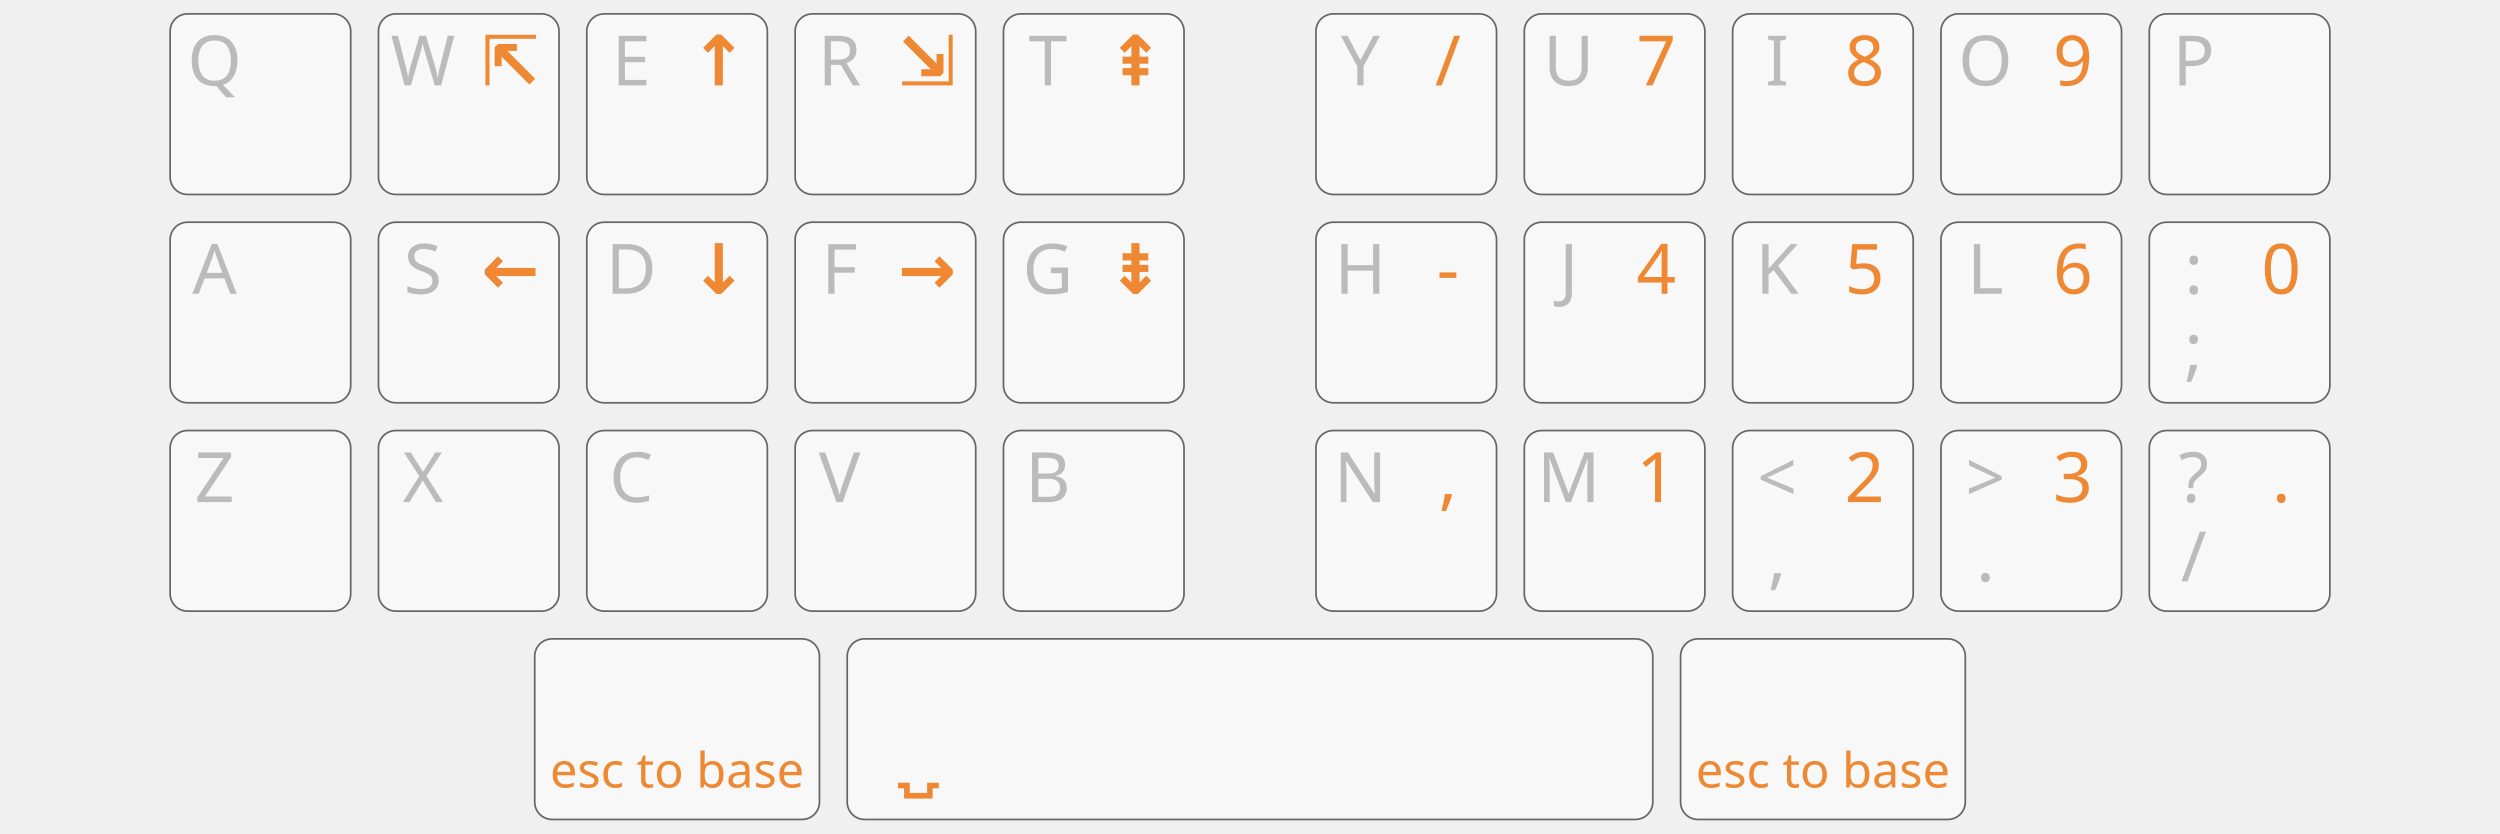
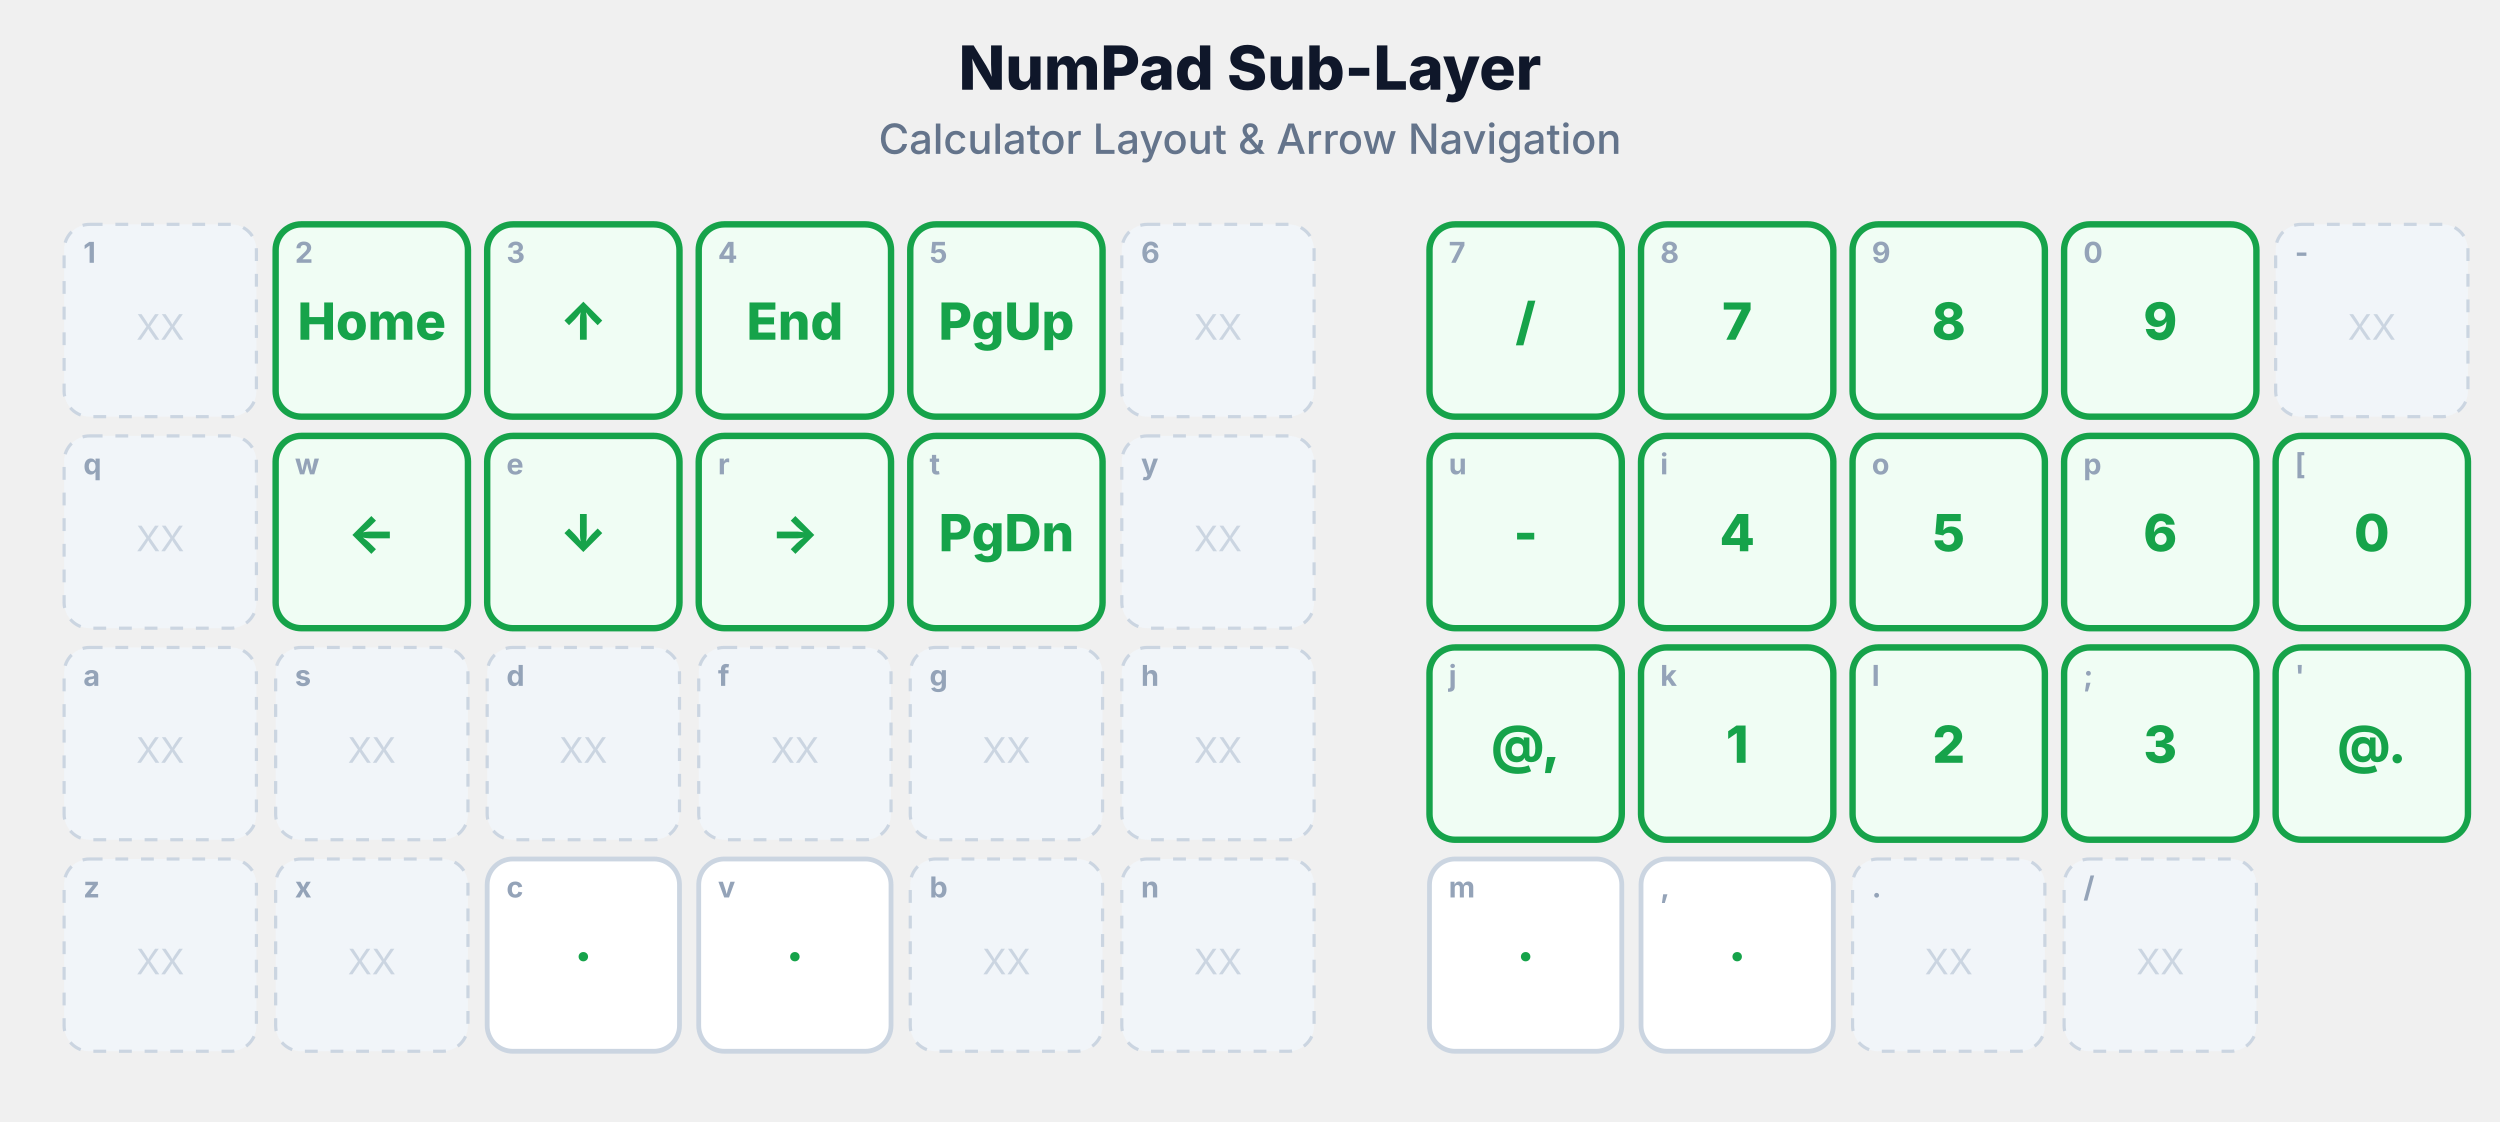
- <svg xmlns="http://www.w3.org/2000/svg" viewBox="90 60 720 240">
+ <svg xmlns="http://www.w3.org/2000/svg" viewBox="0 0 780 350">
  <style>
-     :root {
-       color-scheme: light dark;
-     }
-     rect {
-       fill: #f8f8f8;
-       stroke: #666;
-       stroke-width: .5px;
-     }
-     text {
-       fill: #bbb;
-       font: normal 20px sans-serif;
-       text-align: center;
-       text-anchor: middle;
-     }
-     .dualKey { fill: #ddd; transform: translateY(26px); }
- 
-     #row_AD { transform: translate(64px,  64px); }
-     #row_AC { transform: translate(64px, 124px); }
-     #row_AB { transform: translate(64px, 184px); }
-     #row_AA { transform: translate(64px, 244px); }
-     .left   { transform: translate(-15px, 0); }
-     .right  { transform: translate(+15px, 0); }
- 
-     .shortcut { font-size: 10px; transform: translate(-3px,  -1px); }
-     .layerSym { font-weight: normal; }
-     .layerMod { font-weight: bold; font-size: 14px; }
-     .layerNav { font-weight: bold; }
-     .right .layerNav { font-weight: normal; }
- 
-     .layerMod, .colorMod { fill: #333; }
-     .layerSym, .colorSym { fill: blue; }
-     .layerNav, .colorNav { fill: #e83; }
-     #row_AA    .level2   { fill: #333; }
- 
+     :root { color-scheme: light dark; }
+     rect.key { fill: #ffffff; stroke: #cbd5e1; stroke-width: 1.5px; rx: 8px; ry: 8px; }
+     rect.gap { fill: #f1f5f9; stroke: #cbd5e1; stroke-dasharray: 4 4; rx: 8px; ry: 8px; }
+     rect.active { fill: #f0fdf4; stroke: #16a34a; stroke-width: 2px; rx: 8px; ry: 8px; }
+     text { font-family: system-ui, -apple-system, sans-serif; text-anchor: middle; }
+     text.title { font-size: 19px; font-weight: 800; fill: #0f172a; }
+     text.subtitle { font-size: 13px; font-weight: 500; fill: #64748b; }
+     text.phys { font-size: 9px; font-weight: 700; fill: #94a3b8; text-anchor: start; }
+     text.main { font-size: 16px; font-weight: 800; fill: #16a34a; }
+     text.sub { font-size: 11px; font-weight: 600; fill: #64748b; }
+     text.dead { font-size: 11px; fill: #cbd5e1; }
    @media (prefers-color-scheme: dark) {
-       text                 { fill: #666; }
-       rect                 { fill: #444; }
-       .dualKey             { fill: #666; }
-       .layerMod, .colorMod { fill: #eee; }
-       .layerSym, .colorSym { fill: #99f; }
-       .layerNav, .colorNav { fill: #e83; }
-       #row_AA .level2      { fill: #ccc; }
+       rect.key { fill: #1e293b; stroke: #334155; }
+       rect.gap { fill: #0f172a; stroke: #334155; }
+       rect.active { fill: #052e16; stroke: #4ade80; }
+       text.title { fill: #f8fafc; }
+       text.subtitle { fill: #94a3b8; }
+       text.phys { fill: #64748b; }
+       text.main { fill: #4ade80; }
+       text.sub { fill: #94a3b8; }
+       text.dead { fill: #475569; }
    }
  </style>
-   <g id="row_AD">
-     <g class="left">
-       <g transform="translate(90)">
-         <rect width="52" height="52" rx="5" ry="5" />
-         <text x="12.8" y="20.6" class="level2">Q</text>
-       </g>
-       <g transform="translate(150)">
-         <rect width="52" height="52" rx="5" ry="5" />
-         <text x="12.8" y="20.6" class="level2">W</text>
-         <text x="38.0" y="20.6" class="layerNav">⇱</text>
-       </g>
-       <g transform="translate(210)">
-         <rect width="52" height="52" rx="5" ry="5" />
-         <text x="12.8" y="20.6" class="level2">E</text>
-         <text x="38.0" y="20.6" class="layerNav">↑</text>
-       </g>
-       <g transform="translate(270)">
-         <rect width="52" height="52" rx="5" ry="5" />
-         <text x="12.8" y="20.6" class="level2">R</text>
-         <text x="38.0" y="20.6" class="layerNav">⇲</text>
-       </g>
-       <g transform="translate(330)">
-         <rect width="52" height="52" rx="5" ry="5" />
-         <text x="12.8" y="20.6" class="level2">T</text>
-         <text x="38.0" y="20.6" class="layerNav">⇞</text>
-       </g>
-     </g>
-     <g class="right">
-       <g transform="translate(390)">
-         <rect width="52" height="52" rx="5" ry="5" />
-         <text x="12.8" y="20.6" class="level2">Y</text>
-         <text x="38.0" y="20.6" class="layerNav">/</text>
-       </g>
-       <g transform="translate(450)">
-         <rect width="52" height="52" rx="5" ry="5" />
-         <text x="12.8" y="20.6" class="level2">U</text>
-         <text x="38.0" y="20.6" class="layerNav">7</text>
-       </g>
-       <g transform="translate(510)">
-         <rect width="52" height="52" rx="5" ry="5" />
-         <text x="12.8" y="20.6" class="level2">I</text>
-         <text x="38.0" y="20.6" class="layerNav">8</text>
-       </g>
-       <g transform="translate(570)">
-         <rect width="52" height="52" rx="5" ry="5" />
-         <text x="12.8" y="20.6" class="level2">O</text>
-         <text x="38.0" y="20.6" class="layerNav">9</text>
-       </g>
-       <g transform="translate(630)">
-         <rect width="52" height="52" rx="5" ry="5" />
-         <text x="12.8" y="20.6" class="level2">P</text>
-       </g>
-     </g>
-   </g>
-   <g id="row_AC">
-     <g class="left">
-       <g transform="translate(90)">
-         <rect width="52" height="52" rx="5" ry="5" />
-         <text x="12.8" y="20.6" class="level2">A</text>
-       </g>
-       <g transform="translate(150)">
-         <rect width="52" height="52" rx="5" ry="5" />
-         <text x="12.8" y="20.6" class="level2">S</text>
-         <text x="38.0" y="20.6" class="layerNav">←</text>
-       </g>
-       <g transform="translate(210)">
-         <rect width="52" height="52" rx="5" ry="5" />
-         <text x="12.8" y="20.6" class="level2">D</text>
-         <text x="38.0" y="20.6" class="layerNav">↓</text>
-       </g>
-       <g transform="translate(270)">
-         <rect width="52" height="52" rx="5" ry="5" />
-         <text x="12.8" y="20.6" class="level2">F</text>
-         <text x="38.0" y="20.6" class="layerNav">→</text>
-       </g>
-       <g transform="translate(330)">
-         <rect width="52" height="52" rx="5" ry="5" />
-         <text x="12.8" y="20.6" class="level2">G</text>
-         <text x="38.0" y="20.6" class="layerNav">⇟</text>
-       </g>
-     </g>
-     <g class="right">
-       <g transform="translate(390)">
-         <rect width="52" height="52" rx="5" ry="5" />
-         <text x="12.8" y="20.6" class="level2">H</text>
-         <text x="38.0" y="20.6" class="layerNav">-</text>
-       </g>
-       <g transform="translate(450)">
-         <rect width="52" height="52" rx="5" ry="5" />
-         <text x="12.8" y="20.6" class="level2">J</text>
-         <text x="38.0" y="20.6" class="layerNav">4</text>
-       </g>
-       <g transform="translate(510)">
-         <rect width="52" height="52" rx="5" ry="5" />
-         <text x="12.8" y="20.6" class="level2">K</text>
-         <text x="38.0" y="20.6" class="layerNav">5</text>
-       </g>
-       <g transform="translate(570)">
-         <rect width="52" height="52" rx="5" ry="5" />
-         <text x="12.8" y="20.6" class="level2">L</text>
-         <text x="38.0" y="20.6" class="layerNav">6</text>
-       </g>
-       <g transform="translate(630)">
-         <rect width="52" height="52" rx="5" ry="5" />
-         <text x="12.8" y="43.4" class="level1">;</text>
-         <text x="12.8" y="20.6" class="level2">:</text>
-         <text x="38.0" y="20.6" class="layerNav">0</text>
-       </g>
-     </g>
-   </g>
-   <g id="row_AB">
-     <g class="left">
-       <g transform="translate(90)">
-         <rect width="52" height="52" rx="5" ry="5" />
-         <g>
-           <text x="12.8" y="20.6" class="level2">Z</text>
-         </g>
-       </g>
-       <g transform="translate(150)">
-         <rect width="52" height="52" rx="5" ry="5" />
-         <g>
-           <text x="12.8" y="20.6" class="level2">X</text>
-         </g>
-       </g>
-       <g transform="translate(210)">
-         <rect width="52" height="52" rx="5" ry="5" />
-         <g>
-           <text x="12.8" y="20.6" class="level2">C</text>
-         </g>
-       </g>
-       <g transform="translate(270)">
-         <rect width="52" height="52" rx="5" ry="5" />
-         <g>
-           <text x="12.8" y="20.6" class="level2">V</text>
-         </g>
-       </g>
-       <g transform="translate(330)">
-         <rect width="52" height="52" rx="5" ry="5" />
-         <g>
-           <text x="12.8" y="20.6" class="level2">B</text>
-         </g>
-       </g>
-     </g>
-     <g class="right">
-       <g transform="translate(390)">
-         <rect width="52" height="52" rx="5" ry="5" />
-         <text x="12.8" y="20.6" class="level2">N</text>
-         <text x="38.0" y="20.6" class="layerNav">,</text>
-       </g>
-       <g transform="translate(450)">
-         <rect width="52" height="52" rx="5" ry="5" />
-         <text x="12.8" y="20.6" class="level2">M</text>
-         <text x="38.0" y="20.6" class="layerNav">1</text>
-       </g>
-       <g transform="translate(510)">
-         <rect width="52" height="52" rx="5" ry="5" />
-         <text x="12.8" y="43.4" class="level1">,</text>
-         <text x="12.8" y="20.6" class="level2">&lt;</text>
-         <text x="38.0" y="20.6" class="layerNav">2</text>
-       </g>
-       <g transform="translate(570)">
-         <rect width="52" height="52" rx="5" ry="5" />
-         <text x="12.8" y="43.4" class="level1">.</text>
-         <text x="12.8" y="20.6" class="level2">&gt;</text>
-         <text x="38.0" y="20.6" class="layerNav">3</text>
-       </g>
-       <g transform="translate(630)">
-         <rect width="52" height="52" rx="5" ry="5" />
-         <text x="12.8" y="43.4" class="level1">/</text>
-         <text x="12.8" y="20.6" class="level2">?</text>
-         <text x="38.0" y="20.6" class="layerNav">.</text>
-       </g>
-     </g>
-   </g>
-   <g id="row_AA">
-     <g transform="translate(180)">
-       <rect width="82" height="52" rx="5" ry="5" />
-       <text x="41" y="42.8" class="layerMod layerNav" style="font-weight: normal;">esc to base</text>
-     </g>
-     <g transform="translate(270)">
-       <rect width="232" height="52" rx="5" ry="5" />
-       <text x="20.5" y="42.8" class="layerMod colorNav">⍽</text>
-     </g>
-     <g transform="translate(510)">
-       <rect width="82" height="52" rx="5" ry="5" />
-       <text x="41" y="42.8" class="layerMod layerNav" style="font-weight: normal;">esc to base</text>
-     </g>
+   <text x="390" y="28" class="title">NumPad Sub-Layer</text>
+   <text x="390" y="48" class="subtitle">Calculator Layout &amp; Arrow Navigation</text>
+   <g transform="translate(20,70)">
+     <rect width="60" height="60" class="gap" />
+     <text x="6" y="12" class="phys">1</text>
+     <text x="30" y="36" class="dead">XX</text>
+   </g>
+   <g transform="translate(86,70)">
+     <rect width="60" height="60" class="active" />
+     <text x="6" y="12" class="phys">2</text>
+     <text x="30" y="36" class="main">Home</text>
+   </g>
+   <g transform="translate(152,70)">
+     <rect width="60" height="60" class="active" />
+     <text x="6" y="12" class="phys">3</text>
+     <text x="30" y="36" class="main">↑</text>
+   </g>
+   <g transform="translate(218,70)">
+     <rect width="60" height="60" class="active" />
+     <text x="6" y="12" class="phys">4</text>
+     <text x="30" y="36" class="main">End</text>
+   </g>
+   <g transform="translate(284,70)">
+     <rect width="60" height="60" class="active" />
+     <text x="6" y="12" class="phys">5</text>
+     <text x="30" y="36" class="main">PgUp</text>
+   </g>
+   <g transform="translate(350,70)">
+     <rect width="60" height="60" class="gap" />
+     <text x="6" y="12" class="phys">6</text>
+     <text x="30" y="36" class="dead">XX</text>
+   </g>
+   <g transform="translate(446,70)">
+     <rect width="60" height="60" class="active" />
+     <text x="6" y="12" class="phys">7</text>
+     <text x="30" y="36" class="main">/</text>
+   </g>
+   <g transform="translate(512,70)">
+     <rect width="60" height="60" class="active" />
+     <text x="6" y="12" class="phys">8</text>
+     <text x="30" y="36" class="main">7</text>
+   </g>
+   <g transform="translate(578,70)">
+     <rect width="60" height="60" class="active" />
+     <text x="6" y="12" class="phys">9</text>
+     <text x="30" y="36" class="main">8</text>
+   </g>
+   <g transform="translate(644,70)">
+     <rect width="60" height="60" class="active" />
+     <text x="6" y="12" class="phys">0</text>
+     <text x="30" y="36" class="main">9</text>
+   </g>
+   <g transform="translate(710,70)">
+     <rect width="60" height="60" class="gap" />
+     <text x="6" y="12" class="phys">-</text>
+     <text x="30" y="36" class="dead">XX</text>
+   </g>
+   <g transform="translate(20,136)">
+     <rect width="60" height="60" class="gap" />
+     <text x="6" y="12" class="phys">q</text>
+     <text x="30" y="36" class="dead">XX</text>
+   </g>
+   <g transform="translate(86,136)">
+     <rect width="60" height="60" class="active" />
+     <text x="6" y="12" class="phys">w</text>
+     <text x="30" y="36" class="main">←</text>
+   </g>
+   <g transform="translate(152,136)">
+     <rect width="60" height="60" class="active" />
+     <text x="6" y="12" class="phys">e</text>
+     <text x="30" y="36" class="main">↓</text>
+   </g>
+   <g transform="translate(218,136)">
+     <rect width="60" height="60" class="active" />
+     <text x="6" y="12" class="phys">r</text>
+     <text x="30" y="36" class="main">→</text>
+   </g>
+   <g transform="translate(284,136)">
+     <rect width="60" height="60" class="active" />
+     <text x="6" y="12" class="phys">t</text>
+     <text x="30" y="36" class="main">PgDn</text>
+   </g>
+   <g transform="translate(350,136)">
+     <rect width="60" height="60" class="gap" />
+     <text x="6" y="12" class="phys">y</text>
+     <text x="30" y="36" class="dead">XX</text>
+   </g>
+   <g transform="translate(446,136)">
+     <rect width="60" height="60" class="active" />
+     <text x="6" y="12" class="phys">u</text>
+     <text x="30" y="36" class="main">-</text>
+   </g>
+   <g transform="translate(512,136)">
+     <rect width="60" height="60" class="active" />
+     <text x="6" y="12" class="phys">i</text>
+     <text x="30" y="36" class="main">4</text>
+   </g>
+   <g transform="translate(578,136)">
+     <rect width="60" height="60" class="active" />
+     <text x="6" y="12" class="phys">o</text>
+     <text x="30" y="36" class="main">5</text>
+   </g>
+   <g transform="translate(644,136)">
+     <rect width="60" height="60" class="active" />
+     <text x="6" y="12" class="phys">p</text>
+     <text x="30" y="36" class="main">6</text>
+   </g>
+   <g transform="translate(710,136)">
+     <rect width="60" height="60" class="active" />
+     <text x="6" y="12" class="phys">[</text>
+     <text x="30" y="36" class="main">0</text>
+   </g>
+   <g transform="translate(20,202)">
+     <rect width="60" height="60" class="gap" />
+     <text x="6" y="12" class="phys">a</text>
+     <text x="30" y="36" class="dead">XX</text>
+   </g>
+   <g transform="translate(86,202)">
+     <rect width="60" height="60" class="gap" />
+     <text x="6" y="12" class="phys">s</text>
+     <text x="30" y="36" class="dead">XX</text>
+   </g>
+   <g transform="translate(152,202)">
+     <rect width="60" height="60" class="gap" />
+     <text x="6" y="12" class="phys">d</text>
+     <text x="30" y="36" class="dead">XX</text>
+   </g>
+   <g transform="translate(218,202)">
+     <rect width="60" height="60" class="gap" />
+     <text x="6" y="12" class="phys">f</text>
+     <text x="30" y="36" class="dead">XX</text>
+   </g>
+   <g transform="translate(284,202)">
+     <rect width="60" height="60" class="gap" />
+     <text x="6" y="12" class="phys">g</text>
+     <text x="30" y="36" class="dead">XX</text>
+   </g>
+   <g transform="translate(350,202)">
+     <rect width="60" height="60" class="gap" />
+     <text x="6" y="12" class="phys">h</text>
+     <text x="30" y="36" class="dead">XX</text>
+   </g>
+   <g transform="translate(446,202)">
+     <rect width="60" height="60" class="active" />
+     <text x="6" y="12" class="phys">j</text>
+     <text x="30" y="36" class="main">@,</text>
+   </g>
+   <g transform="translate(512,202)">
+     <rect width="60" height="60" class="active" />
+     <text x="6" y="12" class="phys">k</text>
+     <text x="30" y="36" class="main">1</text>
+   </g>
+   <g transform="translate(578,202)">
+     <rect width="60" height="60" class="active" />
+     <text x="6" y="12" class="phys">l</text>
+     <text x="30" y="36" class="main">2</text>
+   </g>
+   <g transform="translate(644,202)">
+     <rect width="60" height="60" class="active" />
+     <text x="6" y="12" class="phys">;</text>
+     <text x="30" y="36" class="main">3</text>
+   </g>
+   <g transform="translate(710,202)">
+     <rect width="60" height="60" class="active" />
+     <text x="6" y="12" class="phys">'</text>
+     <text x="30" y="36" class="main">@.</text>
+   </g>
+   <g transform="translate(20,268)">
+     <rect width="60" height="60" class="gap" />
+     <text x="6" y="12" class="phys">z</text>
+     <text x="30" y="36" class="dead">XX</text>
+   </g>
+   <g transform="translate(86,268)">
+     <rect width="60" height="60" class="gap" />
+     <text x="6" y="12" class="phys">x</text>
+     <text x="30" y="36" class="dead">XX</text>
+   </g>
+   <g transform="translate(152,268)">
+     <rect width="60" height="60" class="key" />
+     <text x="6" y="12" class="phys">c</text>
+     <text x="30" y="36" class="main">·</text>
+   </g>
+   <g transform="translate(218,268)">
+     <rect width="60" height="60" class="key" />
+     <text x="6" y="12" class="phys">v</text>
+     <text x="30" y="36" class="main">·</text>
+   </g>
+   <g transform="translate(284,268)">
+     <rect width="60" height="60" class="gap" />
+     <text x="6" y="12" class="phys">b</text>
+     <text x="30" y="36" class="dead">XX</text>
+   </g>
+   <g transform="translate(350,268)">
+     <rect width="60" height="60" class="gap" />
+     <text x="6" y="12" class="phys">n</text>
+     <text x="30" y="36" class="dead">XX</text>
+   </g>
+   <g transform="translate(446,268)">
+     <rect width="60" height="60" class="key" />
+     <text x="6" y="12" class="phys">m</text>
+     <text x="30" y="36" class="main">·</text>
+   </g>
+   <g transform="translate(512,268)">
+     <rect width="60" height="60" class="key" />
+     <text x="6" y="12" class="phys">,</text>
+     <text x="30" y="36" class="main">·</text>
+   </g>
+   <g transform="translate(578,268)">
+     <rect width="60" height="60" class="gap" />
+     <text x="6" y="12" class="phys">.</text>
+     <text x="30" y="36" class="dead">XX</text>
+   </g>
+   <g transform="translate(644,268)">
+     <rect width="60" height="60" class="gap" />
+     <text x="6" y="12" class="phys">/</text>
+     <text x="30" y="36" class="dead">XX</text>
  </g>
</svg>
